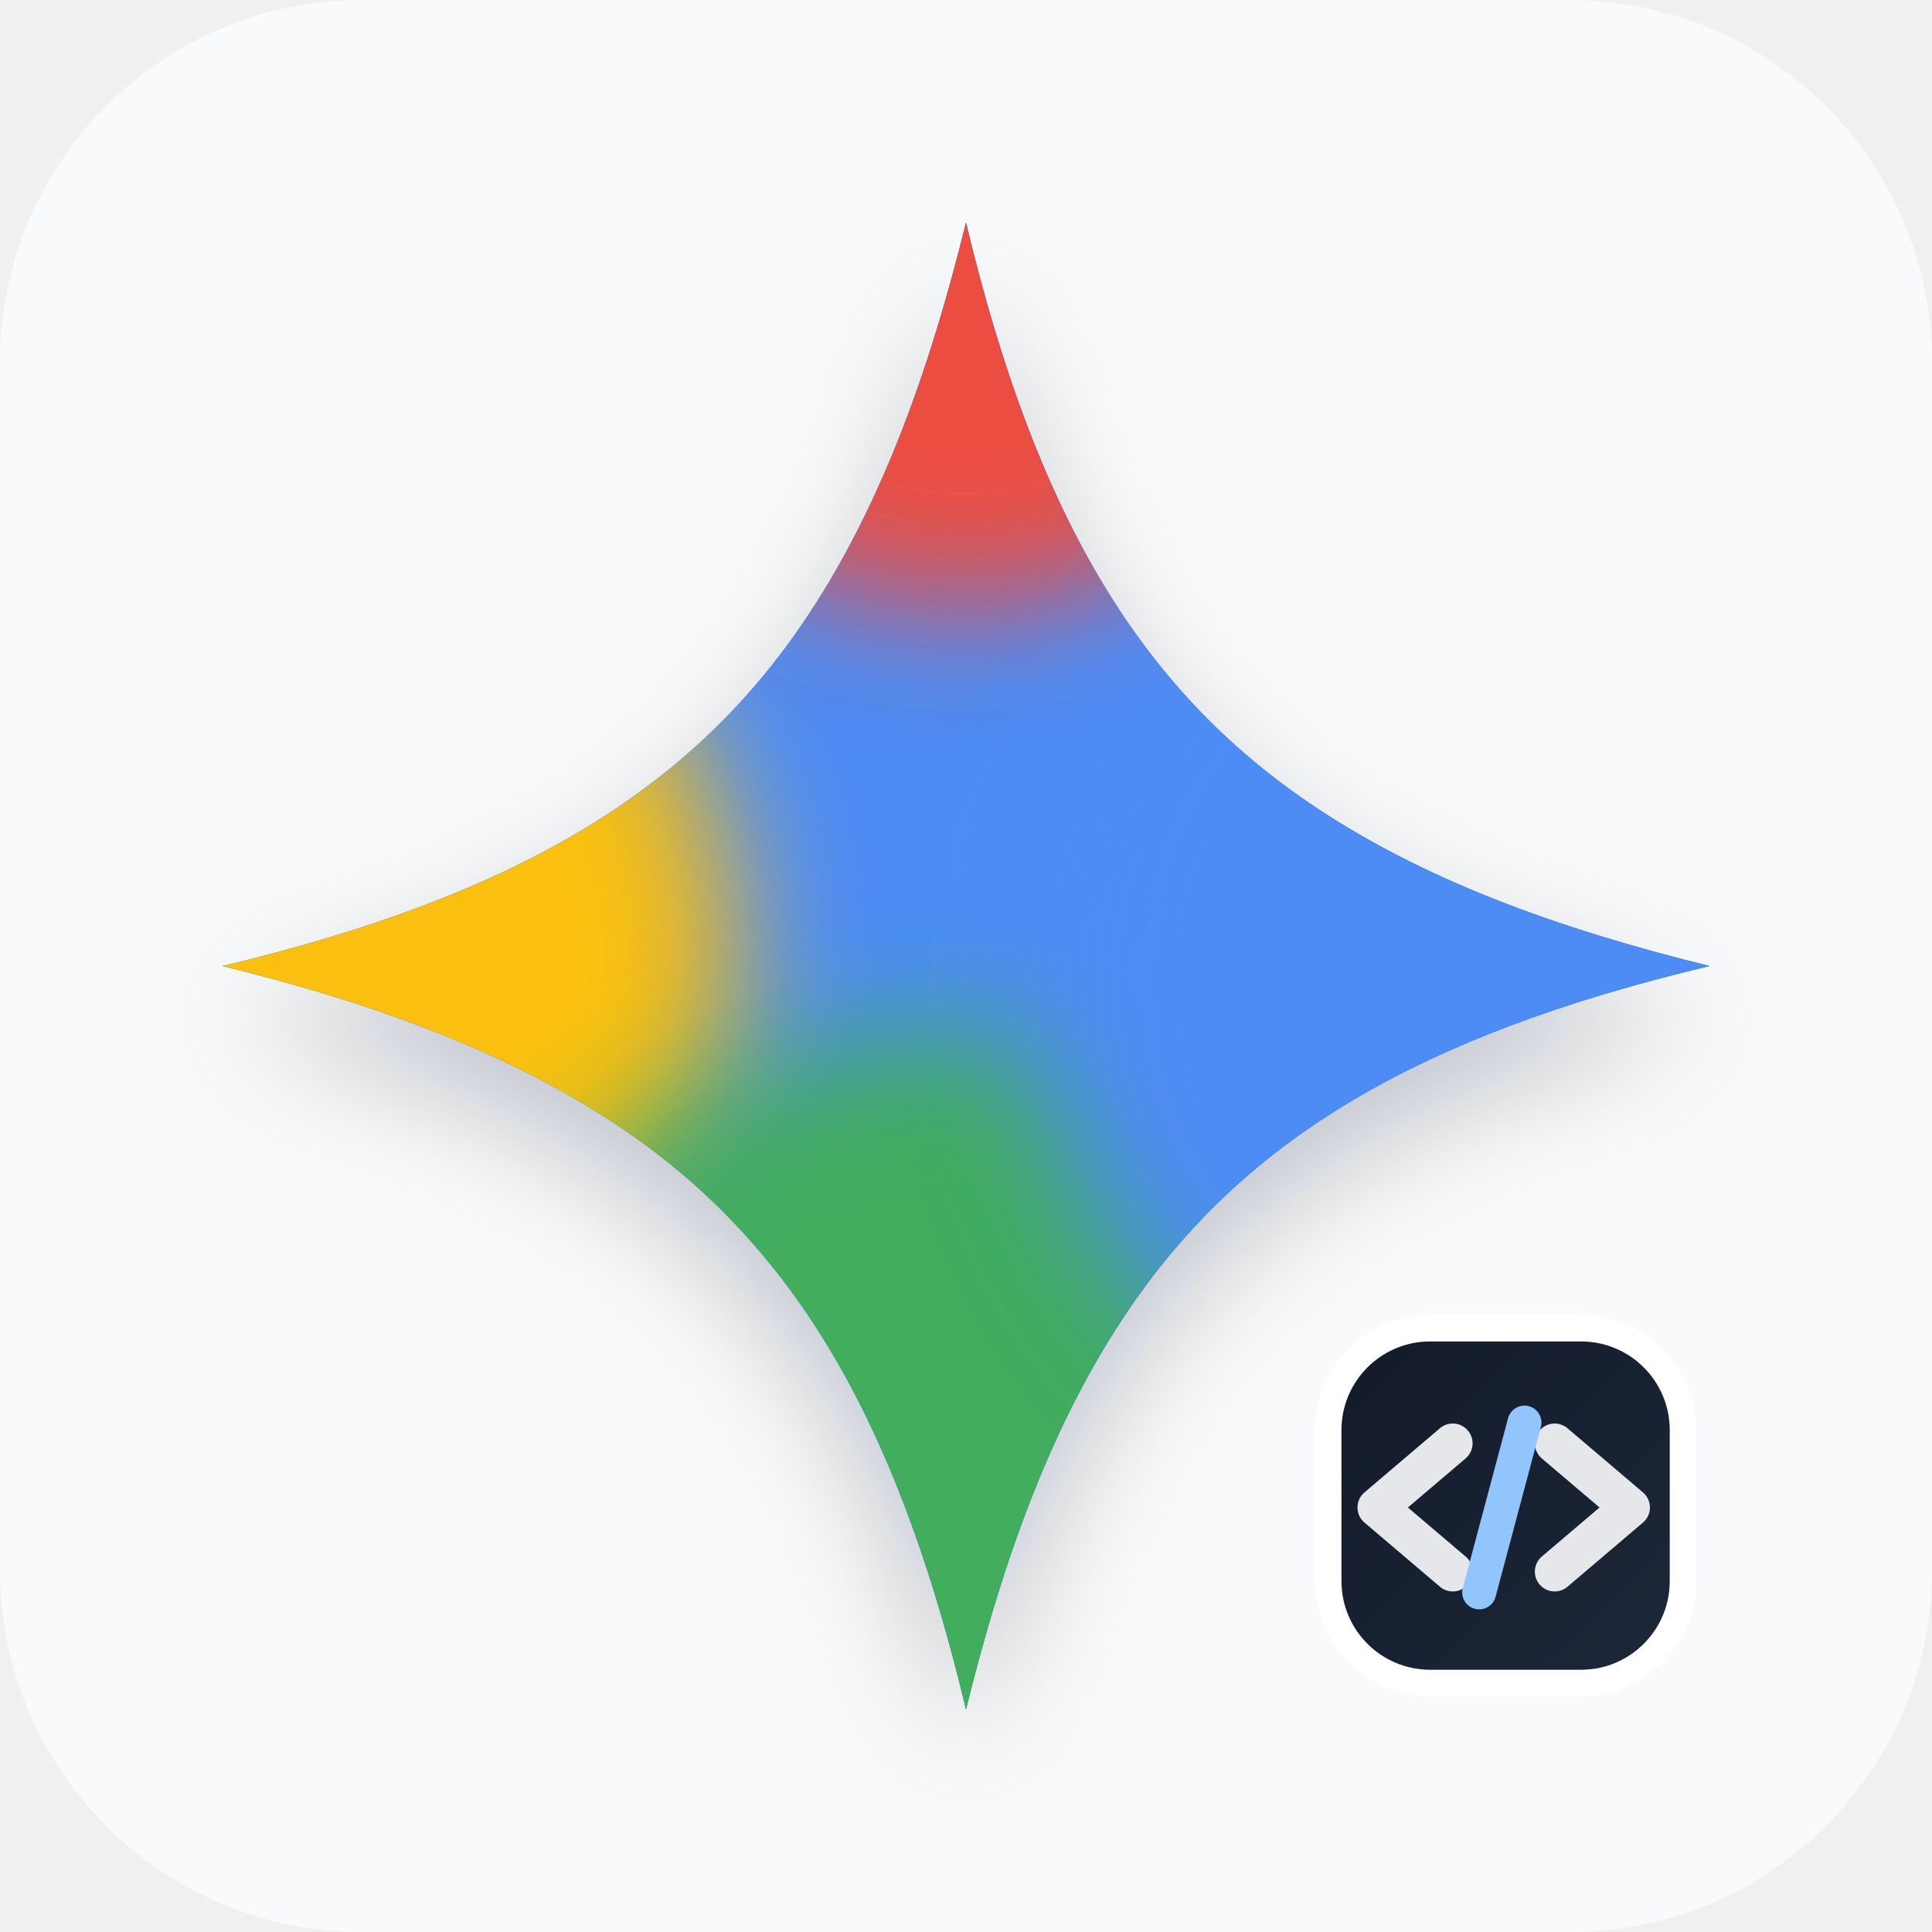
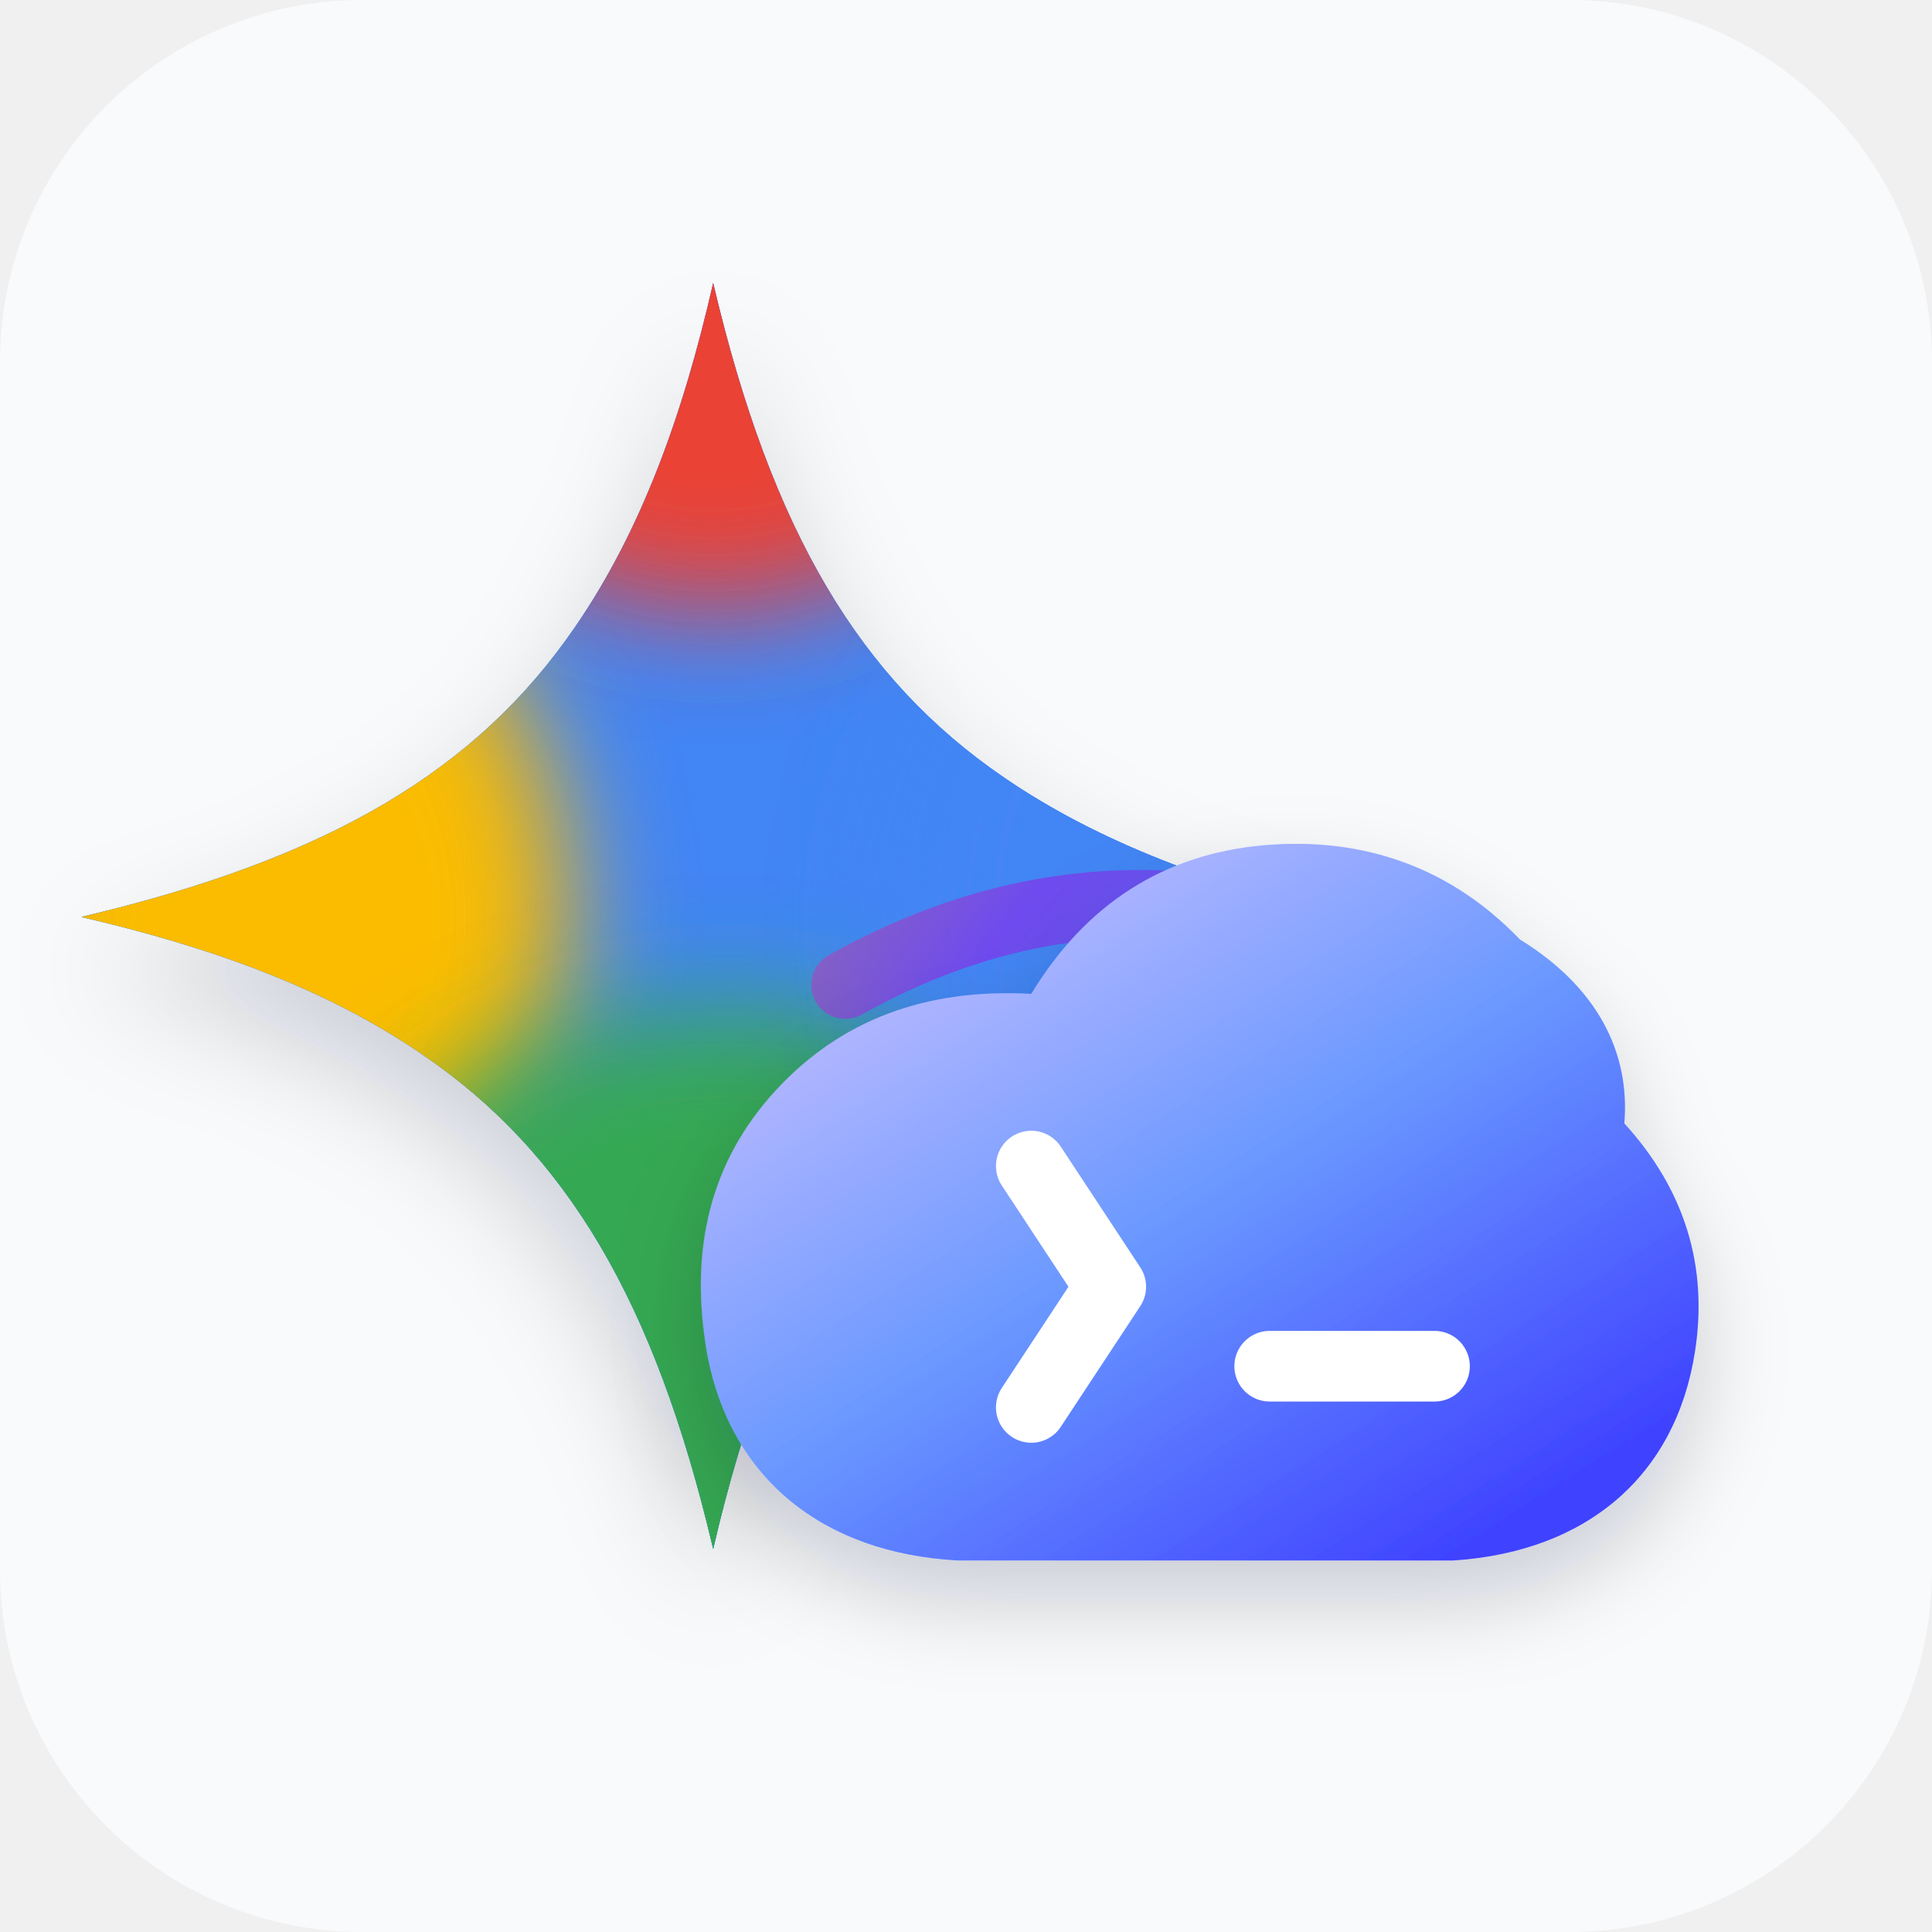
<svg xmlns="http://www.w3.org/2000/svg" width="1024" height="1024" viewBox="0 0 1024 1024" role="img" aria-labelledby="title desc">
  <defs>
    <clipPath id="sparkle-clip">
-       <path d="M512 118c37 155 92 246 181 307 60 41 132 67 213 87-155 37-246 92-307 181-41 60-67 132-87 213-37-155-92-246-181-307-60-41-132-67-213-87 155-37 246-92 307-181 41-60 67-132 87-213Z" />
+       <path d="M378 150c31 132 78 210 154 262 51 35 112 57 181 74-132 31-210 78-262 154-35 51-57 112-73 181-31-132-78-210-154-262-51-35-112-57-181-73 132-31 210-78 262-154 35-51 57-112 73-182Z" />
    </clipPath>
-     <linearGradient id="badge-bg" x1="668" y1="668" x2="916" y2="916" gradientUnits="userSpaceOnUse">
-       <stop offset="0" stop-color="#111827" />
-       <stop offset="1" stop-color="#1E293B" />
+     <filter id="gemini-blend" x="-30%" y="-30%" width="160%" height="160%">
+       <feGaussianBlur stdDeviation="30" />
+     </filter>
+     <linearGradient id="codex-cloud" x1="536" y1="292" x2="846" y2="782" gradientUnits="userSpaceOnUse">
+       <stop offset="0" stop-color="#B7B4FF" />
+       <stop offset=".48" stop-color="#5A8DFF" />
+       <stop offset="1" stop-color="#2A2DFF" />
    </linearGradient>
-     <filter id="color-blend" x="-30%" y="-30%" width="160%" height="160%">
-       <feGaussianBlur stdDeviation="34" />
-     </filter>
-     <filter id="shadow" x="-18%" y="-18%" width="136%" height="136%">
-       <feDropShadow dx="0" dy="28" stdDeviation="32" flood-color="#111827" flood-opacity=".22" />
+     <linearGradient id="join-glow" x1="250" y1="300" x2="780" y2="730" gradientUnits="userSpaceOnUse">
+       <stop offset="0" stop-color="#FBBC04" />
+       <stop offset=".5" stop-color="#7C3AED" />
+       <stop offset="1" stop-color="#4285F4" />
+     </linearGradient>
+     <filter id="soft-shadow" x="-20%" y="-20%" width="140%" height="140%">
+       <feDropShadow dx="0" dy="28" stdDeviation="30" flood-color="#111827" flood-opacity=".18" />
    </filter>
  </defs>
  <rect width="1024" height="1024" rx="192" fill="#F8FAFC" />
-   <path d="M512 118c37 155 92 246 181 307 60 41 132 67 213 87-155 37-246 92-307 181-41 60-67 132-87 213-37-155-92-246-181-307-60-41-132-67-213-87 155-37 246-92 307-181 41-60 67-132 87-213Z" fill="#4285F4" filter="url(#shadow)" />
+   <path d="M378 150c31 132 78 210 154 262 51 35 112 57 181 74-132 31-210 78-262 154-35 51-57 112-73 181-31-132-78-210-154-262-51-35-112-57-181-73 132-31 210-78 262-154 35-51 57-112 73-182Z" fill="#4285F4" filter="url(#soft-shadow)" />
  <g clip-path="url(#sparkle-clip)">
-     <rect x="108" y="112" width="808" height="808" fill="#4285F4" />
-     <circle cx="510" cy="112" r="210" fill="#EA4335" filter="url(#color-blend)" />
-     <circle cx="130" cy="512" r="260" fill="#FBBC04" filter="url(#color-blend)" />
-     <circle cx="512" cy="848" r="300" fill="#34A853" filter="url(#color-blend)" />
-     <circle cx="810" cy="520" r="260" fill="#4285F4" filter="url(#color-blend)" />
-     <path d="M512 118c37 155 92 246 181 307 60 41 132 67 213 87-155 37-246 92-307 181-41 60-67 132-87 213-37-155-92-246-181-307-60-41-132-67-213-87 155-37 246-92 307-181 41-60 67-132 87-213Z" fill="#FFFFFF" opacity=".06" />
+     <rect x="42" y="146" width="672" height="676" fill="#4285F4" />
+     <circle cx="378" cy="146" r="178" fill="#EA4335" filter="url(#gemini-blend)" />
+     <circle cx="66" cy="486" r="236" fill="#FBBC04" filter="url(#gemini-blend)" />
+     <circle cx="386" cy="782" r="248" fill="#34A853" filter="url(#gemini-blend)" />
+     <circle cx="704" cy="486" r="228" fill="#4285F4" filter="url(#gemini-blend)" />
  </g>
-   <rect x="704" y="704" width="188" height="188" rx="54" fill="url(#badge-bg)" stroke="#FFFFFF" stroke-width="14" />
-   <path d="m770 765-40 34 40 34" fill="none" stroke="#E5E7EB" stroke-width="21" stroke-linecap="round" stroke-linejoin="round" />
-   <path d="m824 765 40 34-40 34" fill="none" stroke="#E5E7EB" stroke-width="21" stroke-linecap="round" stroke-linejoin="round" />
-   <path d="m808 754-24 90" fill="none" stroke="#93C5FD" stroke-width="18" stroke-linecap="round" />
+   <path d="M448 522c68-38 138-51 210-38 74 13 135 50 184 111" fill="none" stroke="url(#join-glow)" stroke-width="36" stroke-linecap="round" opacity=".78" />
+   <g transform="translate(180 175) scale(.78)">
+     <path d="M802 414c-46-48-105-70-174-64-68 6-121 40-158 101-72-4-130 18-174 66-44 48-59 108-46 180 16 83 78 134 170 139h337c91-6 151-58 164-142 9-58-7-110-48-155 4-49-19-93-71-125Z" fill="url(#codex-cloud)" filter="url(#soft-shadow)" />
+     <path d="M802 414c-46-48-105-70-174-64-68 6-121 40-158 101-72-4-130 18-174 66-44 48-59 108-46 180 16 83 78 134 170 139h337c91-6 151-58 164-142 9-58-7-110-48-155 4-49-19-93-71-125Z" fill="#FFFFFF" opacity=".1" />
+     <path d="m470 568 54 82-54 82" fill="none" stroke="#FFFFFF" stroke-width="48" stroke-linecap="round" stroke-linejoin="round" />
+     <path d="M632 704h112" fill="none" stroke="#FFFFFF" stroke-width="48" stroke-linecap="round" />
+   </g>
</svg>
